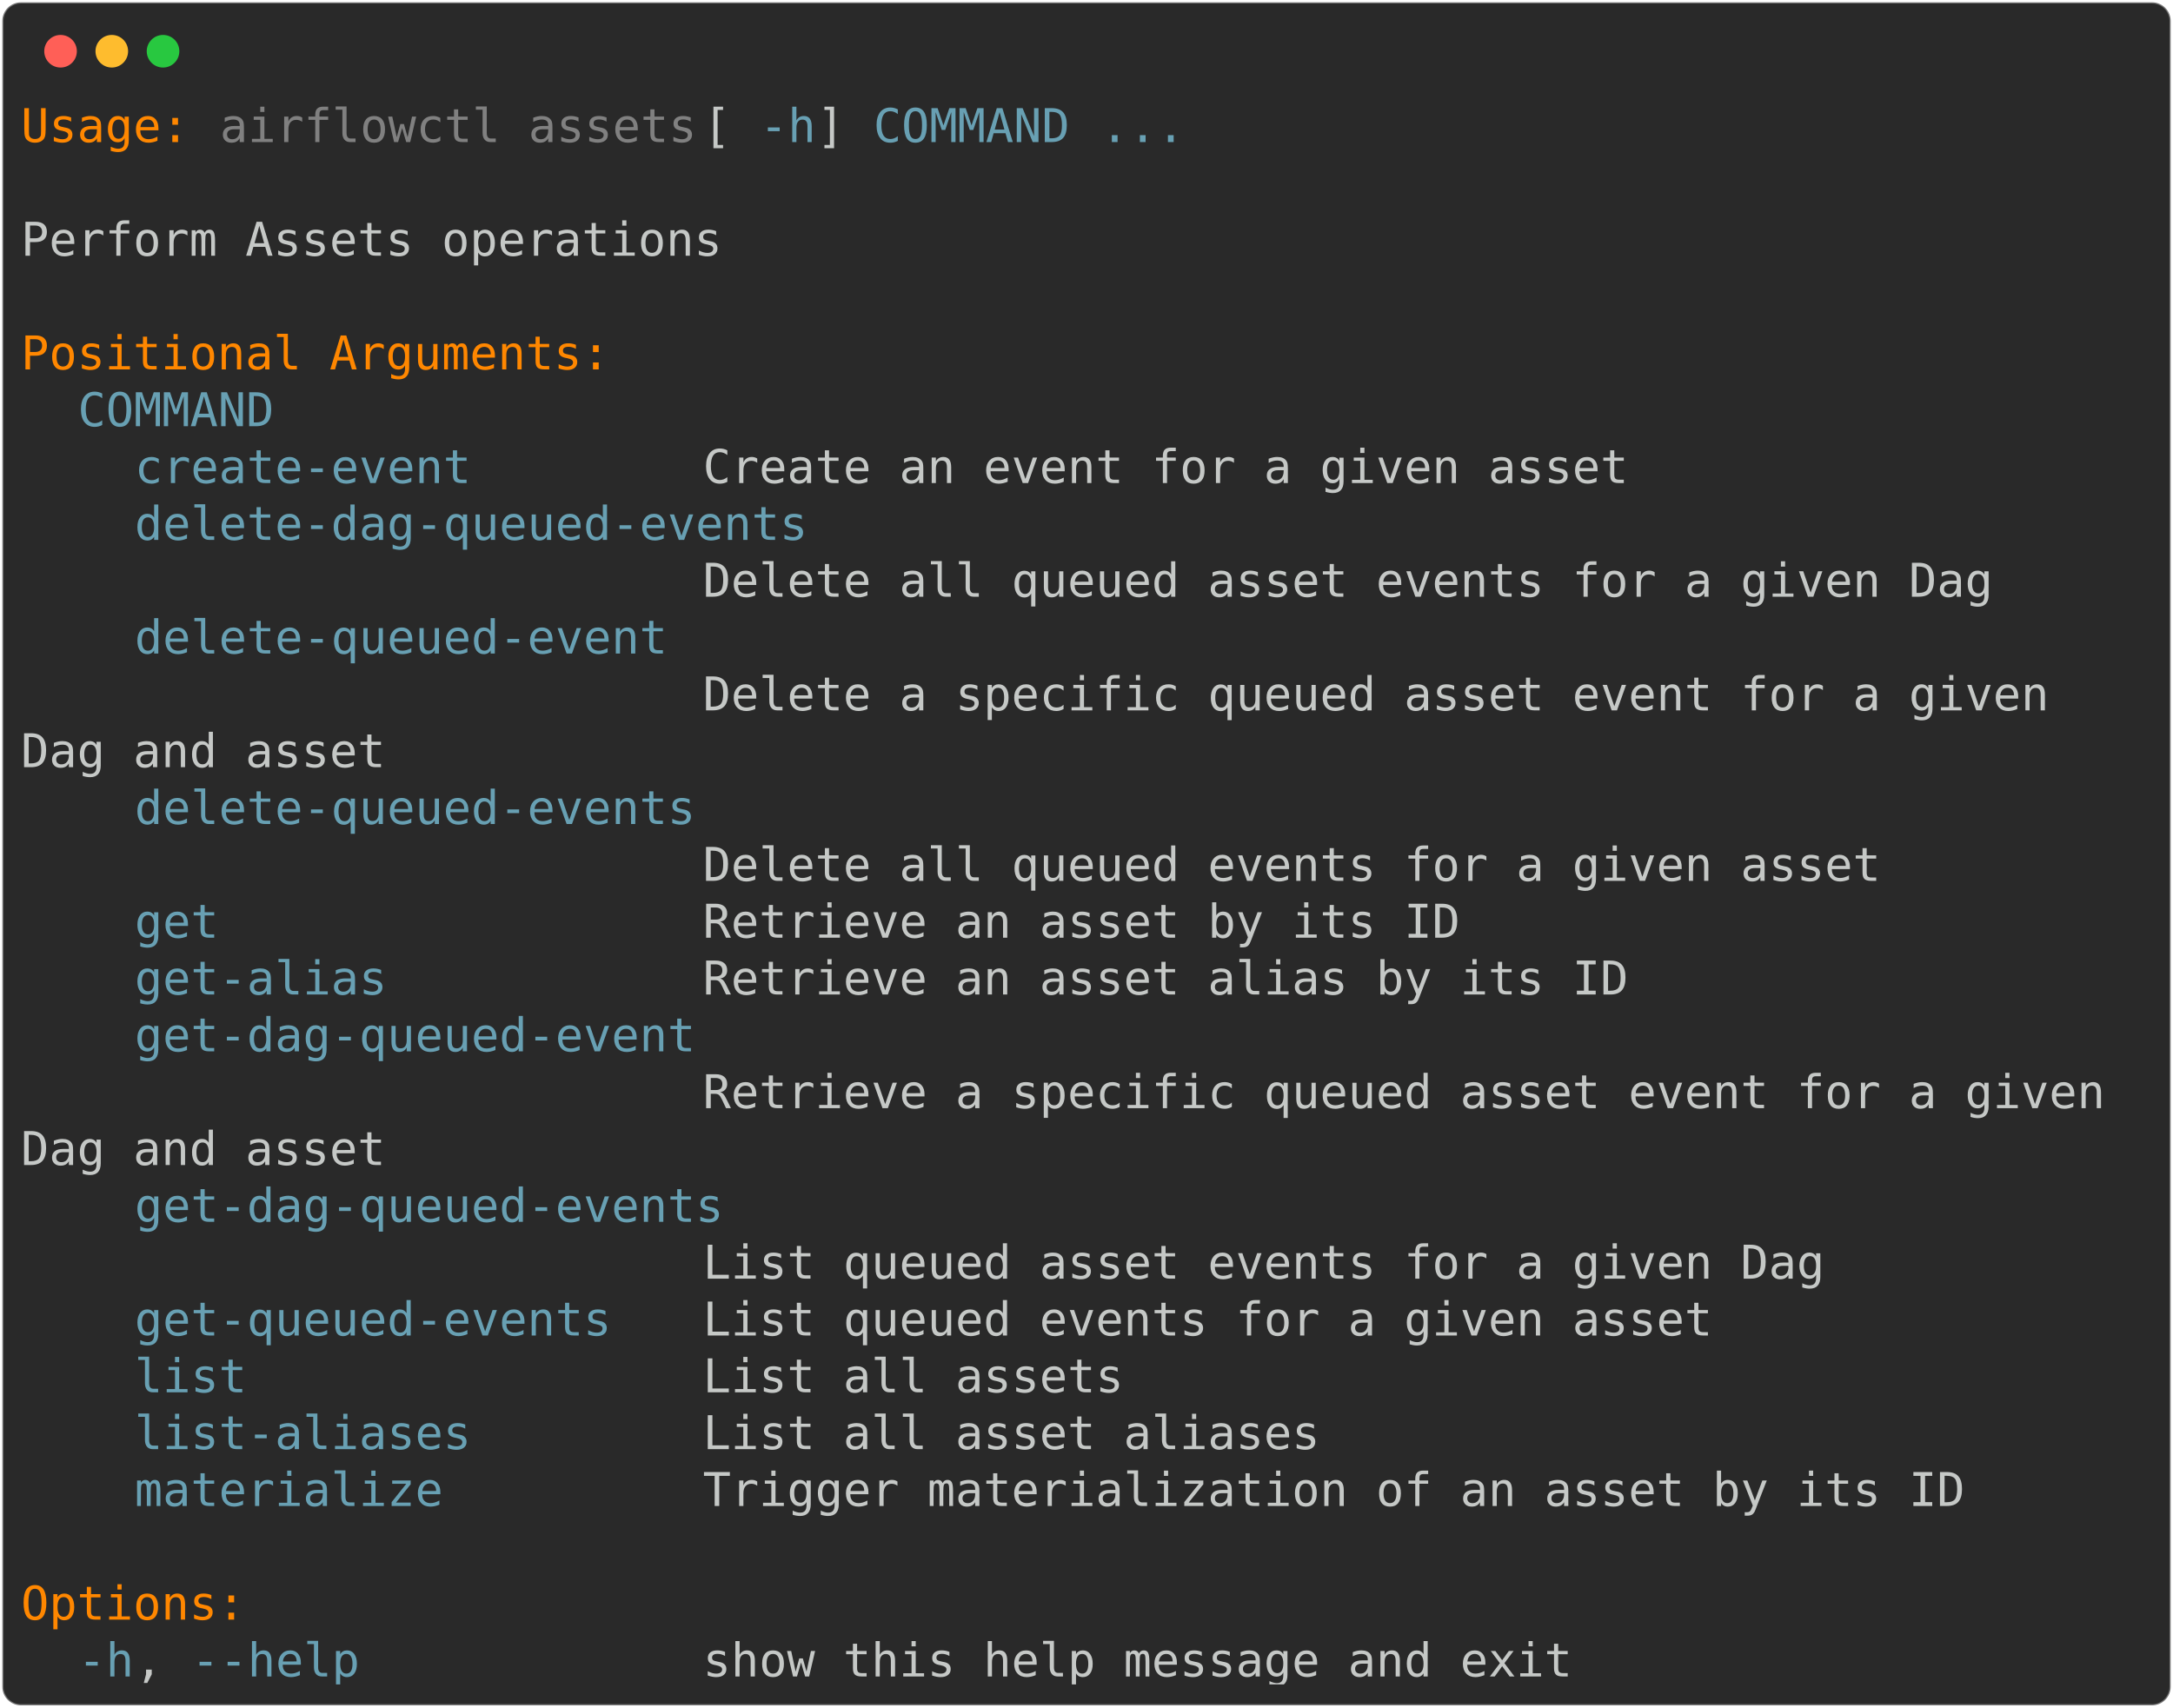
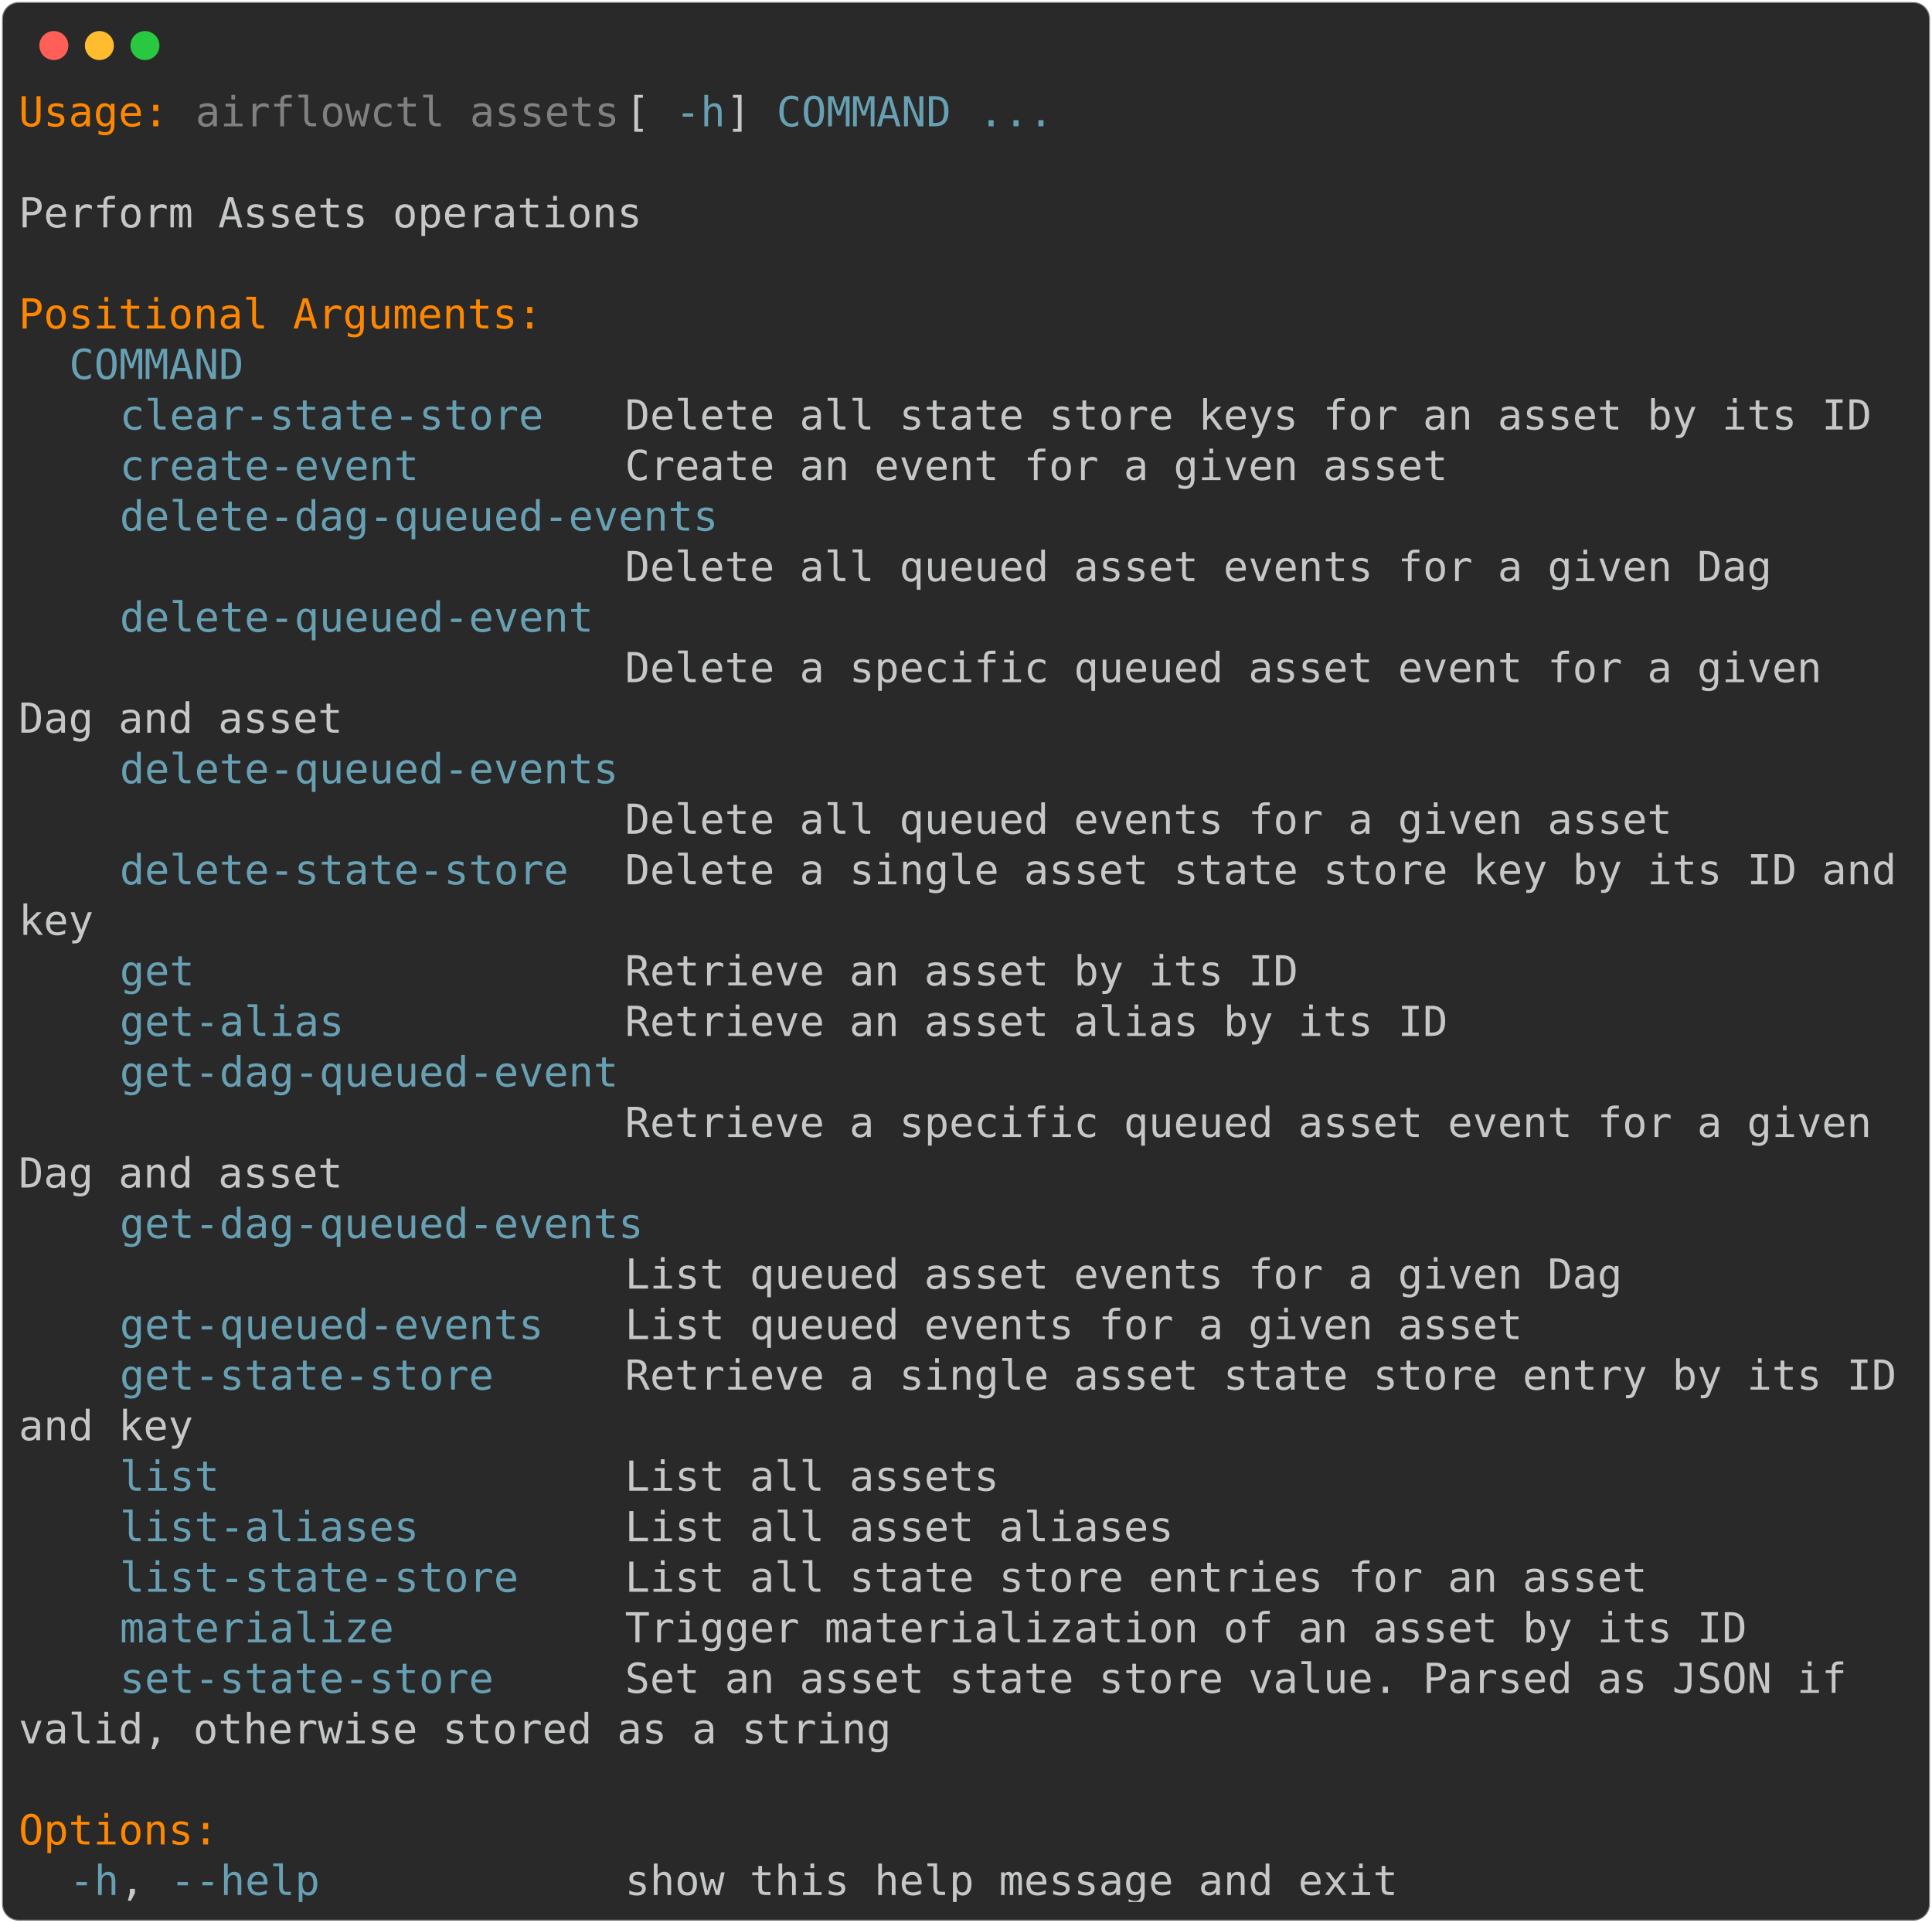
- <svg xmlns="http://www.w3.org/2000/svg" class="rich-terminal" viewBox="0 0 933 733.2">
+ <svg xmlns="http://www.w3.org/2000/svg" class="rich-terminal" viewBox="0 0 933 928.4">
  <style>

    @font-face {
        font-family: "Fira Code";
        src: local("FiraCode-Regular"),
                url("https://cdnjs.cloudflare.com/ajax/libs/firacode/6.2.0/woff2/FiraCode-Regular.woff2") format("woff2"),
                url("https://cdnjs.cloudflare.com/ajax/libs/firacode/6.2.0/woff/FiraCode-Regular.woff") format("woff");
        font-style: normal;
        font-weight: 400;
    }
    @font-face {
        font-family: "Fira Code";
        src: local("FiraCode-Bold"),
                url("https://cdnjs.cloudflare.com/ajax/libs/firacode/6.2.0/woff2/FiraCode-Bold.woff2") format("woff2"),
                url("https://cdnjs.cloudflare.com/ajax/libs/firacode/6.2.0/woff/FiraCode-Bold.woff") format("woff");
        font-style: bold;
        font-weight: 700;
    }

-     .terminal-2396817043-matrix {
+     .terminal-4122115999-matrix {
        font-family: Fira Code, monospace;
        font-size: 20px;
        line-height: 24.4px;
        font-variant-east-asian: full-width;
    }

-     .terminal-2396817043-title {
+     .terminal-4122115999-title {
        font-size: 18px;
        font-weight: bold;
        font-family: arial;
    }

-     .terminal-2396817043-r1 { fill: #ff8700 }
- .terminal-2396817043-r2 { fill: #c5c8c6 }
- .terminal-2396817043-r3 { fill: #808080 }
- .terminal-2396817043-r4 { fill: #68a0b3 }
+     .terminal-4122115999-r1 { fill: #ff8700 }
+ .terminal-4122115999-r2 { fill: #c5c8c6 }
+ .terminal-4122115999-r3 { fill: #808080 }
+ .terminal-4122115999-r4 { fill: #68a0b3 }
    </style>
  <defs>
-     <clipPath id="terminal-2396817043-clip-terminal">
-       <rect x="0" y="0" width="914.0" height="682.2" />
-     </clipPath>
-     <clipPath id="terminal-2396817043-line-0">
+     <clipPath id="terminal-4122115999-clip-terminal">
+       <rect x="0" y="0" width="914.0" height="877.4" />
+     </clipPath>
+     <clipPath id="terminal-4122115999-line-0">
      <rect x="0" y="1.5" width="915" height="24.65" />
    </clipPath>
-     <clipPath id="terminal-2396817043-line-1">
+     <clipPath id="terminal-4122115999-line-1">
      <rect x="0" y="25.9" width="915" height="24.65" />
    </clipPath>
-     <clipPath id="terminal-2396817043-line-2">
+     <clipPath id="terminal-4122115999-line-2">
      <rect x="0" y="50.3" width="915" height="24.65" />
    </clipPath>
-     <clipPath id="terminal-2396817043-line-3">
+     <clipPath id="terminal-4122115999-line-3">
      <rect x="0" y="74.7" width="915" height="24.65" />
    </clipPath>
-     <clipPath id="terminal-2396817043-line-4">
+     <clipPath id="terminal-4122115999-line-4">
      <rect x="0" y="99.1" width="915" height="24.65" />
    </clipPath>
-     <clipPath id="terminal-2396817043-line-5">
+     <clipPath id="terminal-4122115999-line-5">
      <rect x="0" y="123.5" width="915" height="24.65" />
    </clipPath>
-     <clipPath id="terminal-2396817043-line-6">
+     <clipPath id="terminal-4122115999-line-6">
      <rect x="0" y="147.9" width="915" height="24.65" />
    </clipPath>
-     <clipPath id="terminal-2396817043-line-7">
+     <clipPath id="terminal-4122115999-line-7">
      <rect x="0" y="172.3" width="915" height="24.65" />
    </clipPath>
-     <clipPath id="terminal-2396817043-line-8">
+     <clipPath id="terminal-4122115999-line-8">
      <rect x="0" y="196.7" width="915" height="24.65" />
    </clipPath>
-     <clipPath id="terminal-2396817043-line-9">
+     <clipPath id="terminal-4122115999-line-9">
      <rect x="0" y="221.1" width="915" height="24.65" />
    </clipPath>
-     <clipPath id="terminal-2396817043-line-10">
+     <clipPath id="terminal-4122115999-line-10">
      <rect x="0" y="245.5" width="915" height="24.65" />
    </clipPath>
-     <clipPath id="terminal-2396817043-line-11">
+     <clipPath id="terminal-4122115999-line-11">
      <rect x="0" y="269.9" width="915" height="24.65" />
    </clipPath>
-     <clipPath id="terminal-2396817043-line-12">
+     <clipPath id="terminal-4122115999-line-12">
      <rect x="0" y="294.3" width="915" height="24.65" />
    </clipPath>
-     <clipPath id="terminal-2396817043-line-13">
+     <clipPath id="terminal-4122115999-line-13">
      <rect x="0" y="318.7" width="915" height="24.65" />
    </clipPath>
-     <clipPath id="terminal-2396817043-line-14">
+     <clipPath id="terminal-4122115999-line-14">
      <rect x="0" y="343.1" width="915" height="24.65" />
    </clipPath>
-     <clipPath id="terminal-2396817043-line-15">
+     <clipPath id="terminal-4122115999-line-15">
      <rect x="0" y="367.5" width="915" height="24.65" />
    </clipPath>
-     <clipPath id="terminal-2396817043-line-16">
+     <clipPath id="terminal-4122115999-line-16">
      <rect x="0" y="391.9" width="915" height="24.65" />
    </clipPath>
-     <clipPath id="terminal-2396817043-line-17">
+     <clipPath id="terminal-4122115999-line-17">
      <rect x="0" y="416.3" width="915" height="24.65" />
    </clipPath>
-     <clipPath id="terminal-2396817043-line-18">
+     <clipPath id="terminal-4122115999-line-18">
      <rect x="0" y="440.7" width="915" height="24.65" />
    </clipPath>
-     <clipPath id="terminal-2396817043-line-19">
+     <clipPath id="terminal-4122115999-line-19">
      <rect x="0" y="465.1" width="915" height="24.65" />
    </clipPath>
-     <clipPath id="terminal-2396817043-line-20">
+     <clipPath id="terminal-4122115999-line-20">
      <rect x="0" y="489.5" width="915" height="24.65" />
    </clipPath>
-     <clipPath id="terminal-2396817043-line-21">
+     <clipPath id="terminal-4122115999-line-21">
      <rect x="0" y="513.9" width="915" height="24.65" />
    </clipPath>
-     <clipPath id="terminal-2396817043-line-22">
+     <clipPath id="terminal-4122115999-line-22">
      <rect x="0" y="538.3" width="915" height="24.65" />
    </clipPath>
-     <clipPath id="terminal-2396817043-line-23">
+     <clipPath id="terminal-4122115999-line-23">
      <rect x="0" y="562.7" width="915" height="24.65" />
    </clipPath>
-     <clipPath id="terminal-2396817043-line-24">
+     <clipPath id="terminal-4122115999-line-24">
      <rect x="0" y="587.1" width="915" height="24.65" />
    </clipPath>
-     <clipPath id="terminal-2396817043-line-25">
+     <clipPath id="terminal-4122115999-line-25">
      <rect x="0" y="611.5" width="915" height="24.65" />
    </clipPath>
-     <clipPath id="terminal-2396817043-line-26">
+     <clipPath id="terminal-4122115999-line-26">
      <rect x="0" y="635.9" width="915" height="24.65" />
    </clipPath>
+     <clipPath id="terminal-4122115999-line-27">
+       <rect x="0" y="660.3" width="915" height="24.65" />
+     </clipPath>
+     <clipPath id="terminal-4122115999-line-28">
+       <rect x="0" y="684.7" width="915" height="24.65" />
+     </clipPath>
+     <clipPath id="terminal-4122115999-line-29">
+       <rect x="0" y="709.1" width="915" height="24.65" />
+     </clipPath>
+     <clipPath id="terminal-4122115999-line-30">
+       <rect x="0" y="733.5" width="915" height="24.65" />
+     </clipPath>
+     <clipPath id="terminal-4122115999-line-31">
+       <rect x="0" y="757.9" width="915" height="24.65" />
+     </clipPath>
+     <clipPath id="terminal-4122115999-line-32">
+       <rect x="0" y="782.3" width="915" height="24.65" />
+     </clipPath>
+     <clipPath id="terminal-4122115999-line-33">
+       <rect x="0" y="806.7" width="915" height="24.65" />
+     </clipPath>
+     <clipPath id="terminal-4122115999-line-34">
+       <rect x="0" y="831.1" width="915" height="24.65" />
+     </clipPath>
  </defs>
-   <rect fill="#292929" stroke="rgba(255,255,255,0.35)" stroke-width="1" x="1" y="1" width="931" height="731.2" rx="8" />
+   <rect fill="#292929" stroke="rgba(255,255,255,0.35)" stroke-width="1" x="1" y="1" width="931" height="926.4" rx="8" />
  <g transform="translate(26,22)">
    <circle cx="0" cy="0" r="7" fill="#ff5f57" />
    <circle cx="22" cy="0" r="7" fill="#febc2e" />
    <circle cx="44" cy="0" r="7" fill="#28c840" />
  </g>
-   <g transform="translate(9, 41)" clip-path="url(#terminal-2396817043-clip-terminal)">
-     <g class="terminal-2396817043-matrix">
-       <text class="terminal-2396817043-r1" x="0" y="20" textLength="73.2" clip-path="url(#terminal-2396817043-line-0)">Usage:</text>
-       <text class="terminal-2396817043-r3" x="85.4" y="20" textLength="207.4" clip-path="url(#terminal-2396817043-line-0)">airflowctl assets</text>
-       <text class="terminal-2396817043-r2" x="292.8" y="20" textLength="24.4" clip-path="url(#terminal-2396817043-line-0)"> [</text>
-       <text class="terminal-2396817043-r4" x="317.2" y="20" textLength="24.4" clip-path="url(#terminal-2396817043-line-0)">-h</text>
-       <text class="terminal-2396817043-r2" x="341.6" y="20" textLength="24.4" clip-path="url(#terminal-2396817043-line-0)">] </text>
-       <text class="terminal-2396817043-r4" x="366" y="20" textLength="85.4" clip-path="url(#terminal-2396817043-line-0)">COMMAND</text>
-       <text class="terminal-2396817043-r4" x="463.6" y="20" textLength="36.6" clip-path="url(#terminal-2396817043-line-0)">...</text>
-       <text class="terminal-2396817043-r2" x="915" y="20" textLength="12.2" clip-path="url(#terminal-2396817043-line-0)">
- </text>
-       <text class="terminal-2396817043-r2" x="915" y="44.4" textLength="12.2" clip-path="url(#terminal-2396817043-line-1)">
- </text>
-       <text class="terminal-2396817043-r2" x="0" y="68.8" textLength="305" clip-path="url(#terminal-2396817043-line-2)">Perform Assets operations</text>
-       <text class="terminal-2396817043-r2" x="915" y="68.8" textLength="12.2" clip-path="url(#terminal-2396817043-line-2)">
- </text>
-       <text class="terminal-2396817043-r2" x="915" y="93.2" textLength="12.2" clip-path="url(#terminal-2396817043-line-3)">
- </text>
-       <text class="terminal-2396817043-r1" x="0" y="117.6" textLength="256.2" clip-path="url(#terminal-2396817043-line-4)">Positional Arguments:</text>
-       <text class="terminal-2396817043-r2" x="915" y="117.6" textLength="12.2" clip-path="url(#terminal-2396817043-line-4)">
- </text>
-       <text class="terminal-2396817043-r4" x="24.4" y="142" textLength="85.4" clip-path="url(#terminal-2396817043-line-5)">COMMAND</text>
-       <text class="terminal-2396817043-r2" x="915" y="142" textLength="12.2" clip-path="url(#terminal-2396817043-line-5)">
- </text>
-       <text class="terminal-2396817043-r4" x="48.8" y="166.4" textLength="146.4" clip-path="url(#terminal-2396817043-line-6)">create-event</text>
-       <text class="terminal-2396817043-r2" x="292.8" y="166.4" textLength="402.6" clip-path="url(#terminal-2396817043-line-6)">Create an event for a given asset</text>
-       <text class="terminal-2396817043-r2" x="915" y="166.4" textLength="12.2" clip-path="url(#terminal-2396817043-line-6)">
- </text>
-       <text class="terminal-2396817043-r4" x="48.8" y="190.8" textLength="292.8" clip-path="url(#terminal-2396817043-line-7)">delete-dag-queued-events</text>
-       <text class="terminal-2396817043-r2" x="915" y="190.8" textLength="12.2" clip-path="url(#terminal-2396817043-line-7)">
- </text>
-       <text class="terminal-2396817043-r2" x="292.8" y="215.2" textLength="561.2" clip-path="url(#terminal-2396817043-line-8)">Delete all queued asset events for a given Dag</text>
-       <text class="terminal-2396817043-r2" x="915" y="215.2" textLength="12.2" clip-path="url(#terminal-2396817043-line-8)">
- </text>
-       <text class="terminal-2396817043-r4" x="48.8" y="239.6" textLength="231.8" clip-path="url(#terminal-2396817043-line-9)">delete-queued-event</text>
-       <text class="terminal-2396817043-r2" x="915" y="239.6" textLength="12.2" clip-path="url(#terminal-2396817043-line-9)">
- </text>
-       <text class="terminal-2396817043-r2" x="292.8" y="264" textLength="597.8" clip-path="url(#terminal-2396817043-line-10)">Delete a specific queued asset event for a given </text>
-       <text class="terminal-2396817043-r2" x="915" y="264" textLength="12.2" clip-path="url(#terminal-2396817043-line-10)">
- </text>
-       <text class="terminal-2396817043-r2" x="0" y="288.4" textLength="158.6" clip-path="url(#terminal-2396817043-line-11)">Dag and asset</text>
-       <text class="terminal-2396817043-r2" x="915" y="288.4" textLength="12.2" clip-path="url(#terminal-2396817043-line-11)">
- </text>
-       <text class="terminal-2396817043-r4" x="48.8" y="312.8" textLength="244" clip-path="url(#terminal-2396817043-line-12)">delete-queued-events</text>
-       <text class="terminal-2396817043-r2" x="915" y="312.8" textLength="12.2" clip-path="url(#terminal-2396817043-line-12)">
- </text>
-       <text class="terminal-2396817043-r2" x="292.8" y="337.2" textLength="512.4" clip-path="url(#terminal-2396817043-line-13)">Delete all queued events for a given asset</text>
-       <text class="terminal-2396817043-r2" x="915" y="337.2" textLength="12.2" clip-path="url(#terminal-2396817043-line-13)">
- </text>
-       <text class="terminal-2396817043-r4" x="48.8" y="361.6" textLength="36.6" clip-path="url(#terminal-2396817043-line-14)">get</text>
-       <text class="terminal-2396817043-r2" x="292.8" y="361.6" textLength="329.4" clip-path="url(#terminal-2396817043-line-14)">Retrieve an asset by its ID</text>
-       <text class="terminal-2396817043-r2" x="915" y="361.6" textLength="12.2" clip-path="url(#terminal-2396817043-line-14)">
- </text>
-       <text class="terminal-2396817043-r4" x="48.8" y="386" textLength="109.8" clip-path="url(#terminal-2396817043-line-15)">get-alias</text>
-       <text class="terminal-2396817043-r2" x="292.8" y="386" textLength="402.6" clip-path="url(#terminal-2396817043-line-15)">Retrieve an asset alias by its ID</text>
-       <text class="terminal-2396817043-r2" x="915" y="386" textLength="12.2" clip-path="url(#terminal-2396817043-line-15)">
- </text>
-       <text class="terminal-2396817043-r4" x="48.8" y="410.4" textLength="244" clip-path="url(#terminal-2396817043-line-16)">get-dag-queued-event</text>
-       <text class="terminal-2396817043-r2" x="915" y="410.4" textLength="12.2" clip-path="url(#terminal-2396817043-line-16)">
- </text>
-       <text class="terminal-2396817043-r2" x="292.8" y="434.8" textLength="622.2" clip-path="url(#terminal-2396817043-line-17)">Retrieve a specific queued asset event for a given </text>
-       <text class="terminal-2396817043-r2" x="915" y="434.8" textLength="12.2" clip-path="url(#terminal-2396817043-line-17)">
- </text>
-       <text class="terminal-2396817043-r2" x="0" y="459.2" textLength="158.6" clip-path="url(#terminal-2396817043-line-18)">Dag and asset</text>
-       <text class="terminal-2396817043-r2" x="915" y="459.2" textLength="12.2" clip-path="url(#terminal-2396817043-line-18)">
- </text>
-       <text class="terminal-2396817043-r4" x="48.8" y="483.6" textLength="256.2" clip-path="url(#terminal-2396817043-line-19)">get-dag-queued-events</text>
-       <text class="terminal-2396817043-r2" x="915" y="483.6" textLength="12.2" clip-path="url(#terminal-2396817043-line-19)">
- </text>
-       <text class="terminal-2396817043-r2" x="292.8" y="508" textLength="488" clip-path="url(#terminal-2396817043-line-20)">List queued asset events for a given Dag</text>
-       <text class="terminal-2396817043-r2" x="915" y="508" textLength="12.2" clip-path="url(#terminal-2396817043-line-20)">
- </text>
-       <text class="terminal-2396817043-r4" x="48.8" y="532.4" textLength="207.4" clip-path="url(#terminal-2396817043-line-21)">get-queued-events</text>
-       <text class="terminal-2396817043-r2" x="292.8" y="532.4" textLength="439.2" clip-path="url(#terminal-2396817043-line-21)">List queued events for a given asset</text>
-       <text class="terminal-2396817043-r2" x="915" y="532.4" textLength="12.2" clip-path="url(#terminal-2396817043-line-21)">
- </text>
-       <text class="terminal-2396817043-r4" x="48.8" y="556.8" textLength="48.8" clip-path="url(#terminal-2396817043-line-22)">list</text>
-       <text class="terminal-2396817043-r2" x="292.8" y="556.8" textLength="183" clip-path="url(#terminal-2396817043-line-22)">List all assets</text>
-       <text class="terminal-2396817043-r2" x="915" y="556.8" textLength="12.2" clip-path="url(#terminal-2396817043-line-22)">
- </text>
-       <text class="terminal-2396817043-r4" x="48.8" y="581.2" textLength="146.4" clip-path="url(#terminal-2396817043-line-23)">list-aliases</text>
-       <text class="terminal-2396817043-r2" x="292.8" y="581.2" textLength="268.4" clip-path="url(#terminal-2396817043-line-23)">List all asset aliases</text>
-       <text class="terminal-2396817043-r2" x="915" y="581.2" textLength="12.2" clip-path="url(#terminal-2396817043-line-23)">
- </text>
-       <text class="terminal-2396817043-r4" x="48.8" y="605.6" textLength="134.2" clip-path="url(#terminal-2396817043-line-24)">materialize</text>
-       <text class="terminal-2396817043-r2" x="292.8" y="605.6" textLength="549" clip-path="url(#terminal-2396817043-line-24)">Trigger materialization of an asset by its ID</text>
-       <text class="terminal-2396817043-r2" x="915" y="605.6" textLength="12.2" clip-path="url(#terminal-2396817043-line-24)">
- </text>
-       <text class="terminal-2396817043-r2" x="915" y="630" textLength="12.2" clip-path="url(#terminal-2396817043-line-25)">
- </text>
-       <text class="terminal-2396817043-r1" x="0" y="654.4" textLength="97.6" clip-path="url(#terminal-2396817043-line-26)">Options:</text>
-       <text class="terminal-2396817043-r2" x="915" y="654.4" textLength="12.2" clip-path="url(#terminal-2396817043-line-26)">
- </text>
-       <text class="terminal-2396817043-r4" x="24.4" y="678.8" textLength="24.4" clip-path="url(#terminal-2396817043-line-27)">-h</text>
-       <text class="terminal-2396817043-r2" x="48.8" y="678.8" textLength="24.4" clip-path="url(#terminal-2396817043-line-27)">, </text>
-       <text class="terminal-2396817043-r4" x="73.2" y="678.8" textLength="73.2" clip-path="url(#terminal-2396817043-line-27)">--help</text>
-       <text class="terminal-2396817043-r2" x="292.8" y="678.8" textLength="378.2" clip-path="url(#terminal-2396817043-line-27)">show this help message and exit</text>
-       <text class="terminal-2396817043-r2" x="915" y="678.8" textLength="12.2" clip-path="url(#terminal-2396817043-line-27)">
+   <g transform="translate(9, 41)" clip-path="url(#terminal-4122115999-clip-terminal)">
+     <g class="terminal-4122115999-matrix">
+       <text class="terminal-4122115999-r1" x="0" y="20" textLength="73.2" clip-path="url(#terminal-4122115999-line-0)">Usage:</text>
+       <text class="terminal-4122115999-r3" x="85.4" y="20" textLength="207.4" clip-path="url(#terminal-4122115999-line-0)">airflowctl assets</text>
+       <text class="terminal-4122115999-r2" x="292.8" y="20" textLength="24.4" clip-path="url(#terminal-4122115999-line-0)"> [</text>
+       <text class="terminal-4122115999-r4" x="317.2" y="20" textLength="24.4" clip-path="url(#terminal-4122115999-line-0)">-h</text>
+       <text class="terminal-4122115999-r2" x="341.6" y="20" textLength="24.4" clip-path="url(#terminal-4122115999-line-0)">] </text>
+       <text class="terminal-4122115999-r4" x="366" y="20" textLength="85.4" clip-path="url(#terminal-4122115999-line-0)">COMMAND</text>
+       <text class="terminal-4122115999-r4" x="463.6" y="20" textLength="36.6" clip-path="url(#terminal-4122115999-line-0)">...</text>
+       <text class="terminal-4122115999-r2" x="915" y="20" textLength="12.2" clip-path="url(#terminal-4122115999-line-0)">
+ </text>
+       <text class="terminal-4122115999-r2" x="915" y="44.4" textLength="12.2" clip-path="url(#terminal-4122115999-line-1)">
+ </text>
+       <text class="terminal-4122115999-r2" x="0" y="68.8" textLength="305" clip-path="url(#terminal-4122115999-line-2)">Perform Assets operations</text>
+       <text class="terminal-4122115999-r2" x="915" y="68.8" textLength="12.2" clip-path="url(#terminal-4122115999-line-2)">
+ </text>
+       <text class="terminal-4122115999-r2" x="915" y="93.2" textLength="12.2" clip-path="url(#terminal-4122115999-line-3)">
+ </text>
+       <text class="terminal-4122115999-r1" x="0" y="117.6" textLength="256.2" clip-path="url(#terminal-4122115999-line-4)">Positional Arguments:</text>
+       <text class="terminal-4122115999-r2" x="915" y="117.6" textLength="12.2" clip-path="url(#terminal-4122115999-line-4)">
+ </text>
+       <text class="terminal-4122115999-r4" x="24.4" y="142" textLength="85.4" clip-path="url(#terminal-4122115999-line-5)">COMMAND</text>
+       <text class="terminal-4122115999-r2" x="915" y="142" textLength="12.2" clip-path="url(#terminal-4122115999-line-5)">
+ </text>
+       <text class="terminal-4122115999-r4" x="48.8" y="166.4" textLength="207.4" clip-path="url(#terminal-4122115999-line-6)">clear-state-store</text>
+       <text class="terminal-4122115999-r2" x="292.8" y="166.4" textLength="610" clip-path="url(#terminal-4122115999-line-6)">Delete all state store keys for an asset by its ID</text>
+       <text class="terminal-4122115999-r2" x="915" y="166.4" textLength="12.2" clip-path="url(#terminal-4122115999-line-6)">
+ </text>
+       <text class="terminal-4122115999-r4" x="48.8" y="190.8" textLength="146.4" clip-path="url(#terminal-4122115999-line-7)">create-event</text>
+       <text class="terminal-4122115999-r2" x="292.8" y="190.8" textLength="402.6" clip-path="url(#terminal-4122115999-line-7)">Create an event for a given asset</text>
+       <text class="terminal-4122115999-r2" x="915" y="190.8" textLength="12.2" clip-path="url(#terminal-4122115999-line-7)">
+ </text>
+       <text class="terminal-4122115999-r4" x="48.8" y="215.2" textLength="292.8" clip-path="url(#terminal-4122115999-line-8)">delete-dag-queued-events</text>
+       <text class="terminal-4122115999-r2" x="915" y="215.2" textLength="12.2" clip-path="url(#terminal-4122115999-line-8)">
+ </text>
+       <text class="terminal-4122115999-r2" x="292.8" y="239.6" textLength="561.2" clip-path="url(#terminal-4122115999-line-9)">Delete all queued asset events for a given Dag</text>
+       <text class="terminal-4122115999-r2" x="915" y="239.6" textLength="12.2" clip-path="url(#terminal-4122115999-line-9)">
+ </text>
+       <text class="terminal-4122115999-r4" x="48.8" y="264" textLength="231.8" clip-path="url(#terminal-4122115999-line-10)">delete-queued-event</text>
+       <text class="terminal-4122115999-r2" x="915" y="264" textLength="12.2" clip-path="url(#terminal-4122115999-line-10)">
+ </text>
+       <text class="terminal-4122115999-r2" x="292.8" y="288.4" textLength="597.8" clip-path="url(#terminal-4122115999-line-11)">Delete a specific queued asset event for a given </text>
+       <text class="terminal-4122115999-r2" x="915" y="288.4" textLength="12.2" clip-path="url(#terminal-4122115999-line-11)">
+ </text>
+       <text class="terminal-4122115999-r2" x="0" y="312.8" textLength="158.6" clip-path="url(#terminal-4122115999-line-12)">Dag and asset</text>
+       <text class="terminal-4122115999-r2" x="915" y="312.8" textLength="12.2" clip-path="url(#terminal-4122115999-line-12)">
+ </text>
+       <text class="terminal-4122115999-r4" x="48.8" y="337.2" textLength="244" clip-path="url(#terminal-4122115999-line-13)">delete-queued-events</text>
+       <text class="terminal-4122115999-r2" x="915" y="337.2" textLength="12.2" clip-path="url(#terminal-4122115999-line-13)">
+ </text>
+       <text class="terminal-4122115999-r2" x="292.8" y="361.6" textLength="512.4" clip-path="url(#terminal-4122115999-line-14)">Delete all queued events for a given asset</text>
+       <text class="terminal-4122115999-r2" x="915" y="361.6" textLength="12.2" clip-path="url(#terminal-4122115999-line-14)">
+ </text>
+       <text class="terminal-4122115999-r4" x="48.8" y="386" textLength="219.6" clip-path="url(#terminal-4122115999-line-15)">delete-state-store</text>
+       <text class="terminal-4122115999-r2" x="292.8" y="386" textLength="622.2" clip-path="url(#terminal-4122115999-line-15)">Delete a single asset state store key by its ID and</text>
+       <text class="terminal-4122115999-r2" x="915" y="386" textLength="12.2" clip-path="url(#terminal-4122115999-line-15)">
+ </text>
+       <text class="terminal-4122115999-r2" x="0" y="410.4" textLength="36.6" clip-path="url(#terminal-4122115999-line-16)">key</text>
+       <text class="terminal-4122115999-r2" x="915" y="410.4" textLength="12.2" clip-path="url(#terminal-4122115999-line-16)">
+ </text>
+       <text class="terminal-4122115999-r4" x="48.8" y="434.8" textLength="36.6" clip-path="url(#terminal-4122115999-line-17)">get</text>
+       <text class="terminal-4122115999-r2" x="292.8" y="434.8" textLength="329.4" clip-path="url(#terminal-4122115999-line-17)">Retrieve an asset by its ID</text>
+       <text class="terminal-4122115999-r2" x="915" y="434.8" textLength="12.2" clip-path="url(#terminal-4122115999-line-17)">
+ </text>
+       <text class="terminal-4122115999-r4" x="48.8" y="459.2" textLength="109.8" clip-path="url(#terminal-4122115999-line-18)">get-alias</text>
+       <text class="terminal-4122115999-r2" x="292.8" y="459.2" textLength="402.6" clip-path="url(#terminal-4122115999-line-18)">Retrieve an asset alias by its ID</text>
+       <text class="terminal-4122115999-r2" x="915" y="459.2" textLength="12.2" clip-path="url(#terminal-4122115999-line-18)">
+ </text>
+       <text class="terminal-4122115999-r4" x="48.8" y="483.6" textLength="244" clip-path="url(#terminal-4122115999-line-19)">get-dag-queued-event</text>
+       <text class="terminal-4122115999-r2" x="915" y="483.6" textLength="12.2" clip-path="url(#terminal-4122115999-line-19)">
+ </text>
+       <text class="terminal-4122115999-r2" x="292.8" y="508" textLength="622.2" clip-path="url(#terminal-4122115999-line-20)">Retrieve a specific queued asset event for a given </text>
+       <text class="terminal-4122115999-r2" x="915" y="508" textLength="12.2" clip-path="url(#terminal-4122115999-line-20)">
+ </text>
+       <text class="terminal-4122115999-r2" x="0" y="532.4" textLength="158.6" clip-path="url(#terminal-4122115999-line-21)">Dag and asset</text>
+       <text class="terminal-4122115999-r2" x="915" y="532.4" textLength="12.2" clip-path="url(#terminal-4122115999-line-21)">
+ </text>
+       <text class="terminal-4122115999-r4" x="48.8" y="556.8" textLength="256.2" clip-path="url(#terminal-4122115999-line-22)">get-dag-queued-events</text>
+       <text class="terminal-4122115999-r2" x="915" y="556.8" textLength="12.2" clip-path="url(#terminal-4122115999-line-22)">
+ </text>
+       <text class="terminal-4122115999-r2" x="292.8" y="581.2" textLength="488" clip-path="url(#terminal-4122115999-line-23)">List queued asset events for a given Dag</text>
+       <text class="terminal-4122115999-r2" x="915" y="581.2" textLength="12.2" clip-path="url(#terminal-4122115999-line-23)">
+ </text>
+       <text class="terminal-4122115999-r4" x="48.8" y="605.6" textLength="207.4" clip-path="url(#terminal-4122115999-line-24)">get-queued-events</text>
+       <text class="terminal-4122115999-r2" x="292.8" y="605.6" textLength="439.2" clip-path="url(#terminal-4122115999-line-24)">List queued events for a given asset</text>
+       <text class="terminal-4122115999-r2" x="915" y="605.6" textLength="12.2" clip-path="url(#terminal-4122115999-line-24)">
+ </text>
+       <text class="terminal-4122115999-r4" x="48.8" y="630" textLength="183" clip-path="url(#terminal-4122115999-line-25)">get-state-store</text>
+       <text class="terminal-4122115999-r2" x="292.8" y="630" textLength="622.2" clip-path="url(#terminal-4122115999-line-25)">Retrieve a single asset state store entry by its ID</text>
+       <text class="terminal-4122115999-r2" x="915" y="630" textLength="12.2" clip-path="url(#terminal-4122115999-line-25)">
+ </text>
+       <text class="terminal-4122115999-r2" x="0" y="654.4" textLength="85.4" clip-path="url(#terminal-4122115999-line-26)">and key</text>
+       <text class="terminal-4122115999-r2" x="915" y="654.4" textLength="12.2" clip-path="url(#terminal-4122115999-line-26)">
+ </text>
+       <text class="terminal-4122115999-r4" x="48.8" y="678.8" textLength="48.8" clip-path="url(#terminal-4122115999-line-27)">list</text>
+       <text class="terminal-4122115999-r2" x="292.8" y="678.8" textLength="183" clip-path="url(#terminal-4122115999-line-27)">List all assets</text>
+       <text class="terminal-4122115999-r2" x="915" y="678.8" textLength="12.2" clip-path="url(#terminal-4122115999-line-27)">
+ </text>
+       <text class="terminal-4122115999-r4" x="48.8" y="703.2" textLength="146.4" clip-path="url(#terminal-4122115999-line-28)">list-aliases</text>
+       <text class="terminal-4122115999-r2" x="292.8" y="703.2" textLength="268.4" clip-path="url(#terminal-4122115999-line-28)">List all asset aliases</text>
+       <text class="terminal-4122115999-r2" x="915" y="703.2" textLength="12.2" clip-path="url(#terminal-4122115999-line-28)">
+ </text>
+       <text class="terminal-4122115999-r4" x="48.8" y="727.6" textLength="195.2" clip-path="url(#terminal-4122115999-line-29)">list-state-store</text>
+       <text class="terminal-4122115999-r2" x="292.8" y="727.6" textLength="500.2" clip-path="url(#terminal-4122115999-line-29)">List all state store entries for an asset</text>
+       <text class="terminal-4122115999-r2" x="915" y="727.6" textLength="12.2" clip-path="url(#terminal-4122115999-line-29)">
+ </text>
+       <text class="terminal-4122115999-r4" x="48.8" y="752" textLength="134.2" clip-path="url(#terminal-4122115999-line-30)">materialize</text>
+       <text class="terminal-4122115999-r2" x="292.8" y="752" textLength="549" clip-path="url(#terminal-4122115999-line-30)">Trigger materialization of an asset by its ID</text>
+       <text class="terminal-4122115999-r2" x="915" y="752" textLength="12.2" clip-path="url(#terminal-4122115999-line-30)">
+ </text>
+       <text class="terminal-4122115999-r4" x="48.8" y="776.4" textLength="183" clip-path="url(#terminal-4122115999-line-31)">set-state-store</text>
+       <text class="terminal-4122115999-r2" x="292.8" y="776.4" textLength="610" clip-path="url(#terminal-4122115999-line-31)">Set an asset state store value. Parsed as JSON if </text>
+       <text class="terminal-4122115999-r2" x="915" y="776.4" textLength="12.2" clip-path="url(#terminal-4122115999-line-31)">
+ </text>
+       <text class="terminal-4122115999-r2" x="0" y="800.8" textLength="427" clip-path="url(#terminal-4122115999-line-32)">valid, otherwise stored as a string</text>
+       <text class="terminal-4122115999-r2" x="915" y="800.8" textLength="12.2" clip-path="url(#terminal-4122115999-line-32)">
+ </text>
+       <text class="terminal-4122115999-r2" x="915" y="825.2" textLength="12.2" clip-path="url(#terminal-4122115999-line-33)">
+ </text>
+       <text class="terminal-4122115999-r1" x="0" y="849.6" textLength="97.6" clip-path="url(#terminal-4122115999-line-34)">Options:</text>
+       <text class="terminal-4122115999-r2" x="915" y="849.6" textLength="12.2" clip-path="url(#terminal-4122115999-line-34)">
+ </text>
+       <text class="terminal-4122115999-r4" x="24.4" y="874" textLength="24.4" clip-path="url(#terminal-4122115999-line-35)">-h</text>
+       <text class="terminal-4122115999-r2" x="48.8" y="874" textLength="24.4" clip-path="url(#terminal-4122115999-line-35)">, </text>
+       <text class="terminal-4122115999-r4" x="73.2" y="874" textLength="73.2" clip-path="url(#terminal-4122115999-line-35)">--help</text>
+       <text class="terminal-4122115999-r2" x="292.8" y="874" textLength="378.2" clip-path="url(#terminal-4122115999-line-35)">show this help message and exit</text>
+       <text class="terminal-4122115999-r2" x="915" y="874" textLength="12.2" clip-path="url(#terminal-4122115999-line-35)">
</text>
    </g>
  </g>
</svg>
